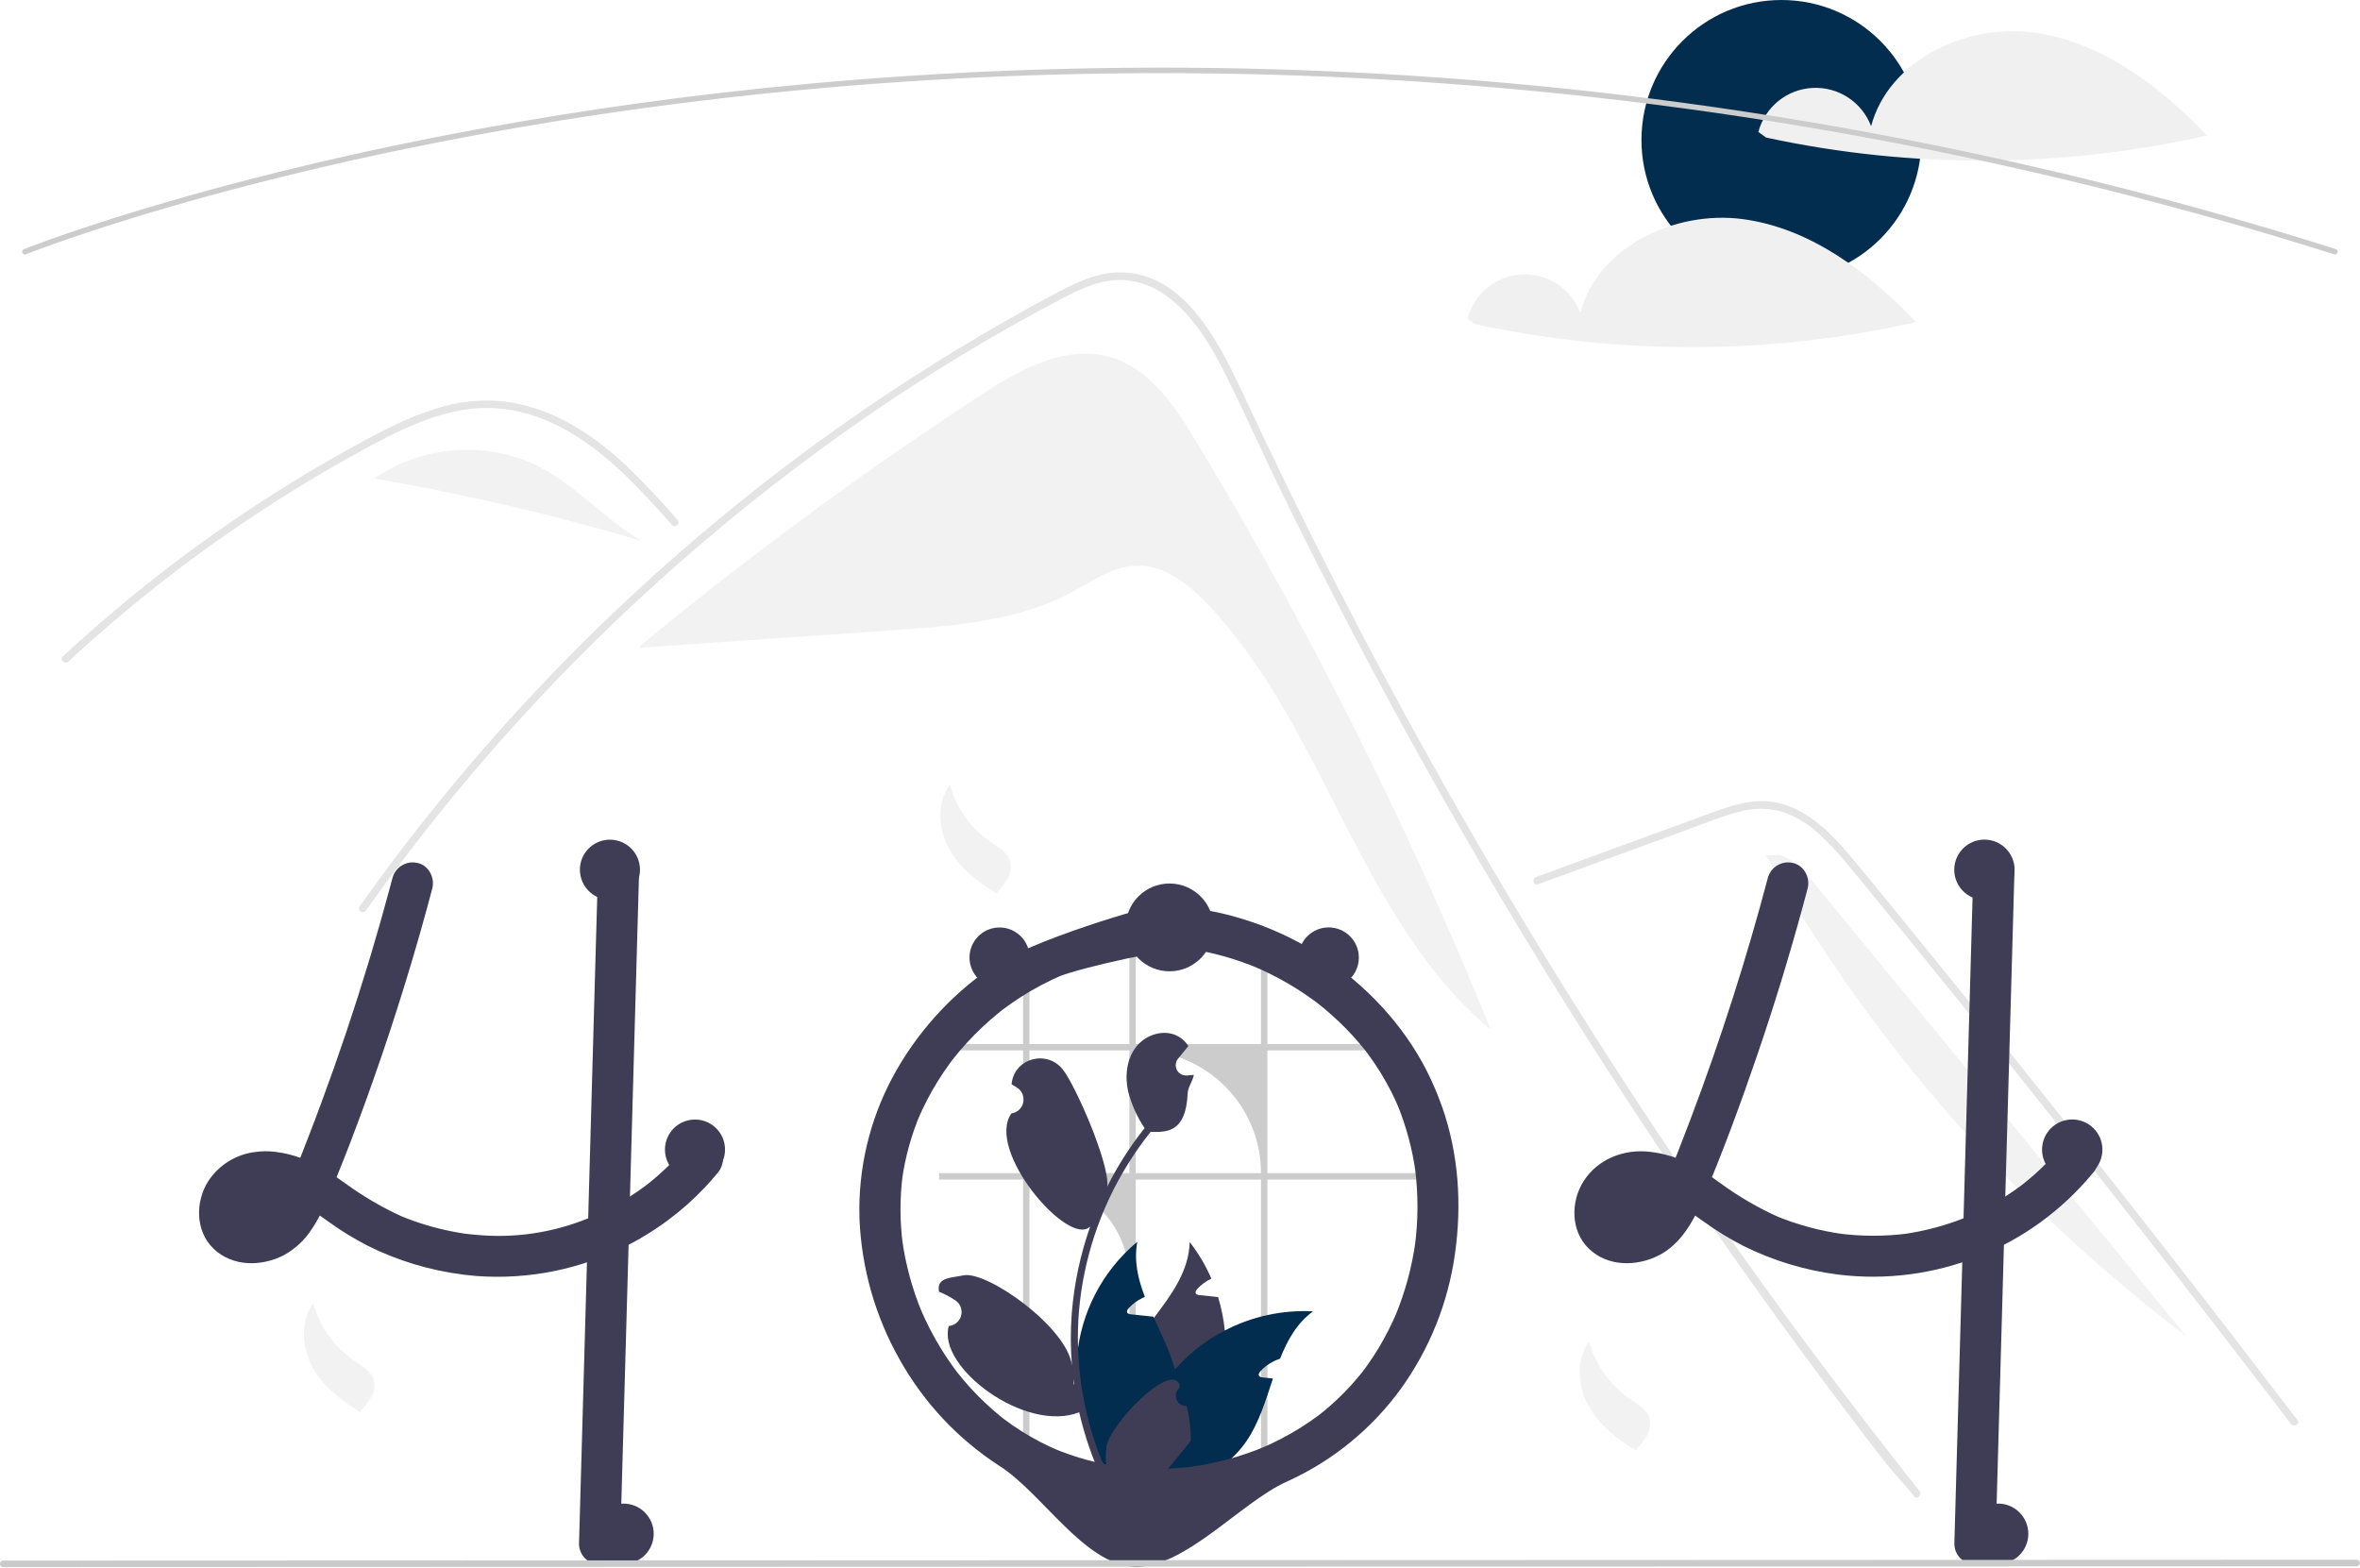
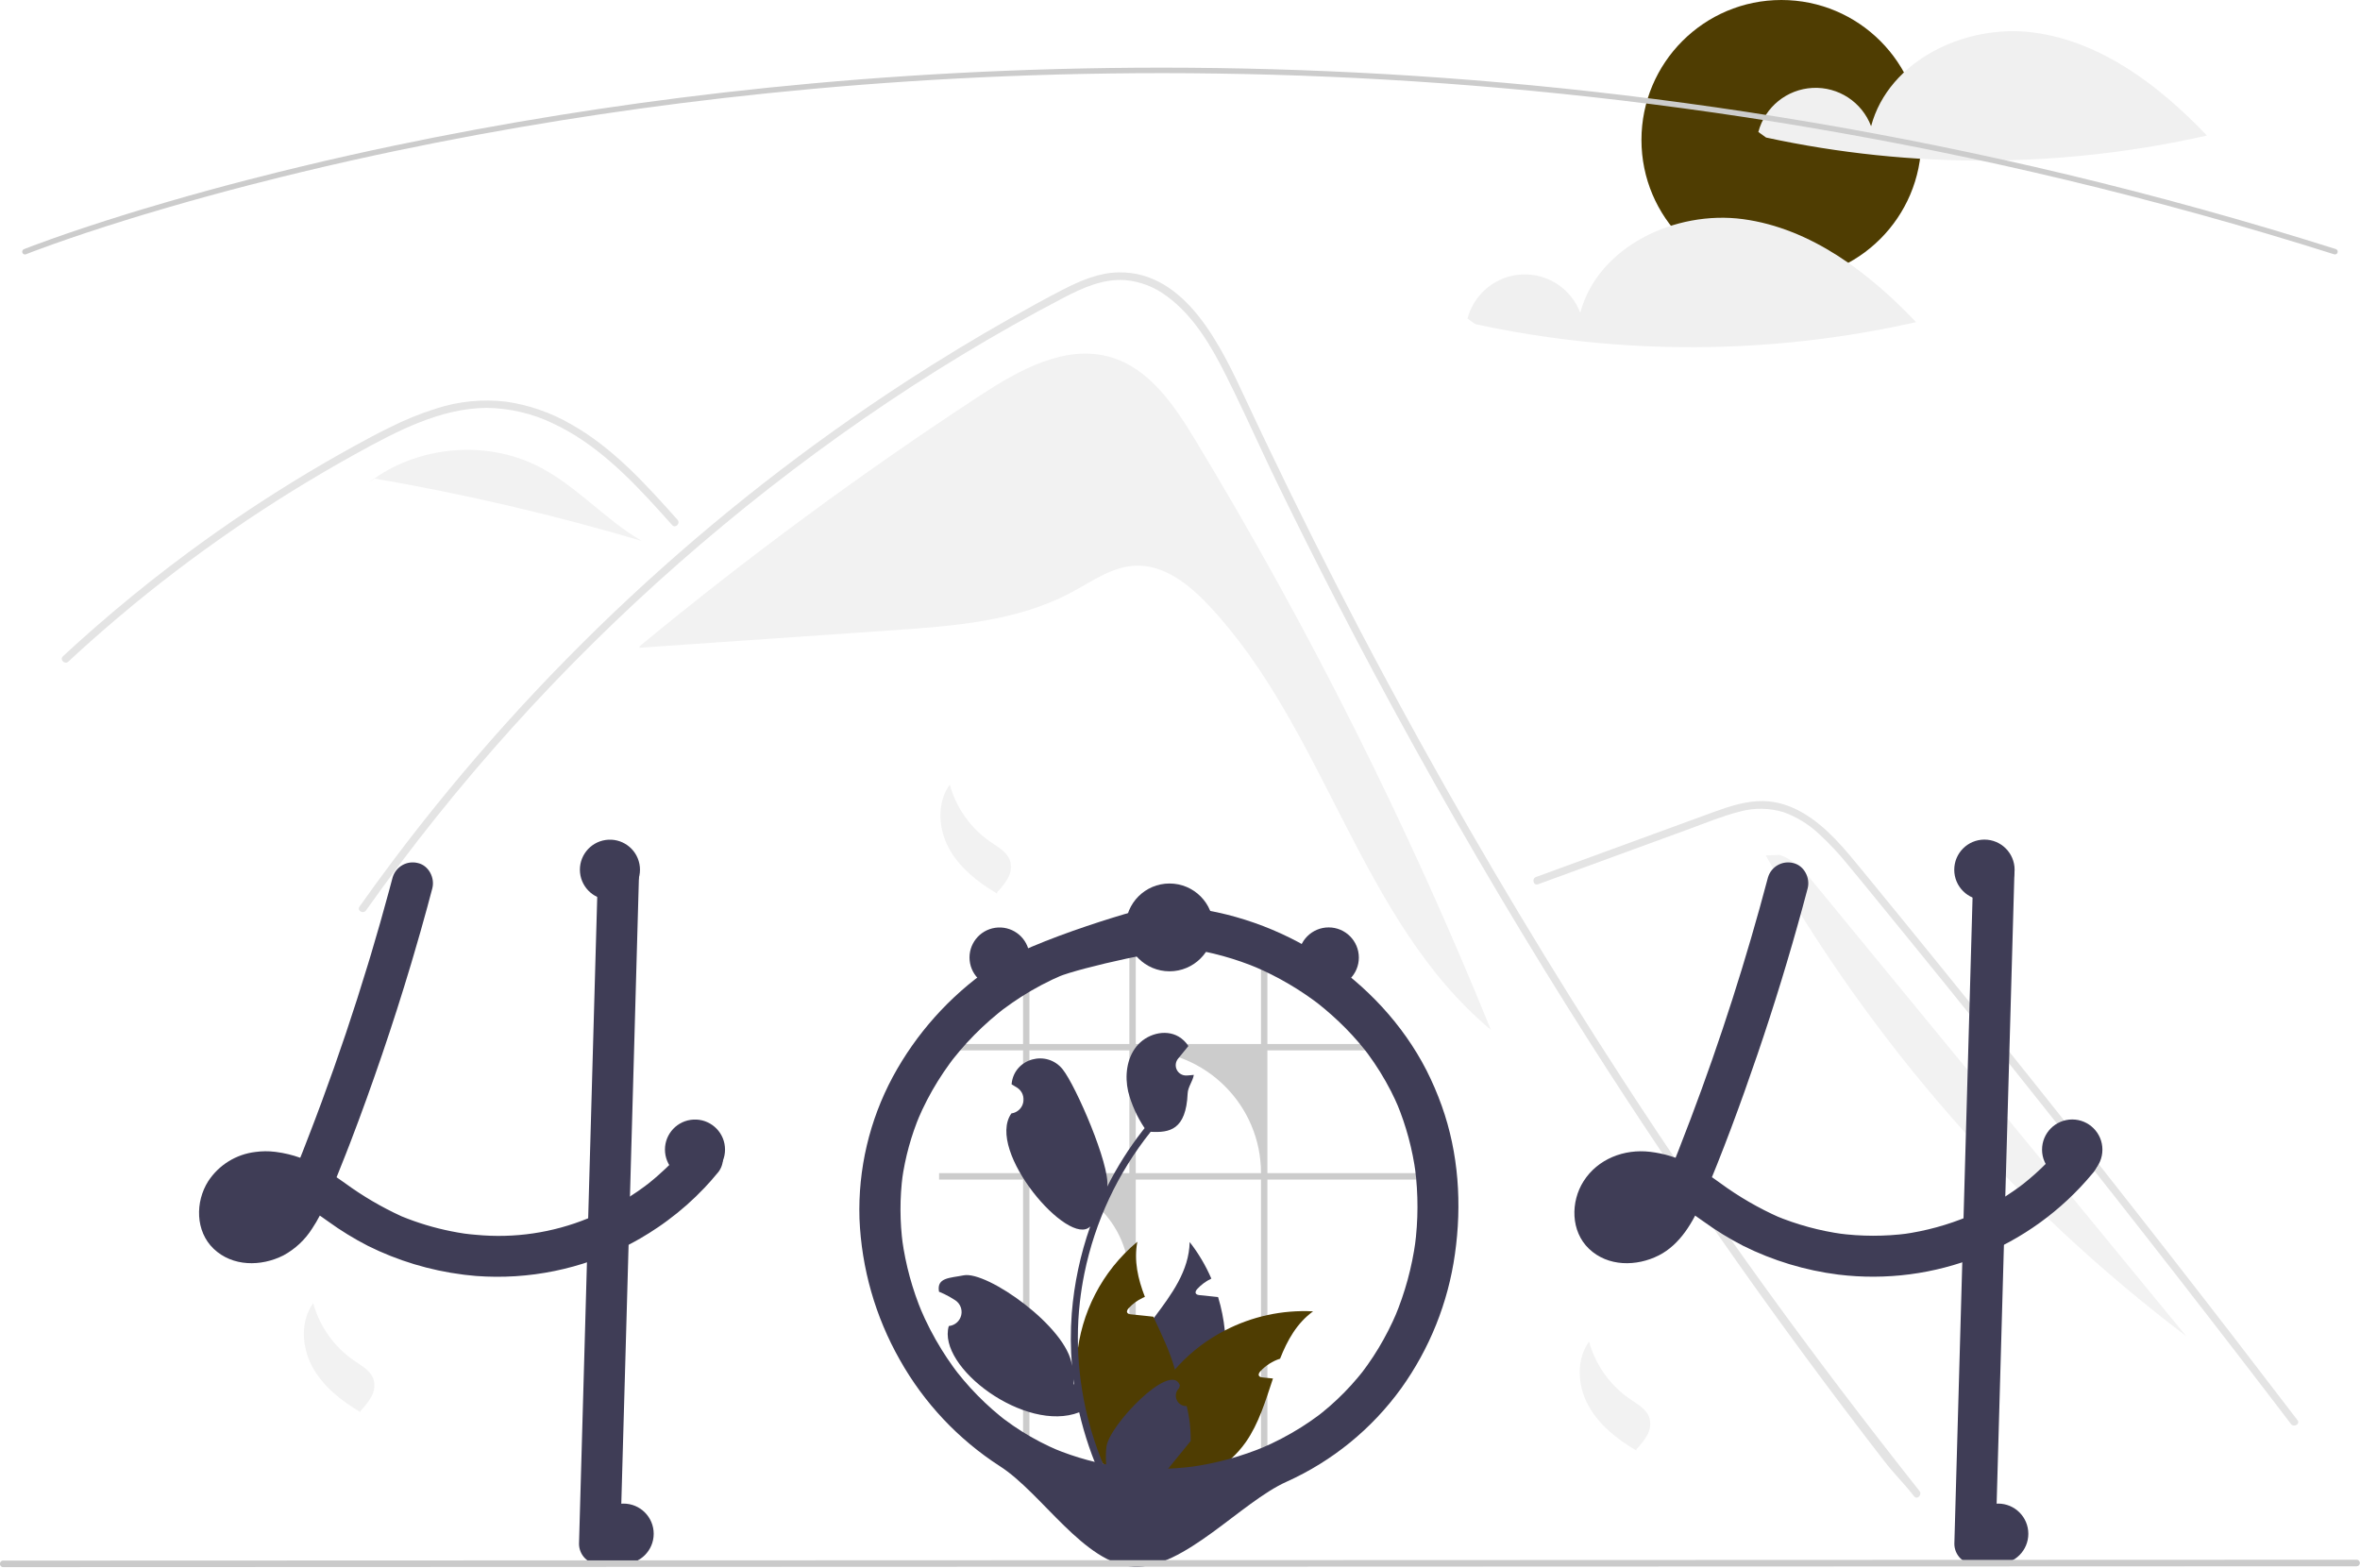
<svg xmlns="http://www.w3.org/2000/svg" data-name="Layer 1" width="860.131" height="571.148" viewBox="0 0 860.131 571.148">
  <path d="M605.67,324.953c-7.669-12.684-16.757-26.228-30.99-30.37-16.482-4.796-33.413,4.732-47.775,14.135a1392.157,1392.157,0,0,0-123.893,91.283l.043.492q46.226-3.188,92.451-6.376c22.265-1.535,45.296-3.283,64.972-13.816,7.467-3.997,14.745-9.336,23.206-9.708,10.512-.462,19.677,6.879,26.88,14.549,42.607,45.371,54.937,114.754,102.738,154.616A1516.995,1516.995,0,0,0,605.67,324.953Z" transform="translate(-169.9343 -164.426)" fill="#f2f2f2" />
  <path d="M867.571,709.781c-4.712-5.95-6.637-7.343-11.285-13.348q-56.764-73.416-106.708-151.792-33.924-53.23-64.483-108.504-14.549-26.278-28.3-52.969-10.67-20.695-20.865-41.638c-1.944-3.988-3.832-7.994-5.711-12.009-4.428-9.442-8.773-18.93-13.439-28.244-5.317-10.616-11.789-21.745-21.553-28.877a29.405,29.405,0,0,0-15.319-5.895c-7.948-.513-15.282,2.769-22.176,6.353-50.439,26.301-97.659,59.276-140.37,96.798A730.778,730.778,0,0,0,303.322,496.247c-1.008,1.439-3.392.064-2.374-1.384q6.009-8.498,12.257-16.813A734.817,734.817,0,0,1,500.805,303.064q18.248-11.826,37.183-22.542c6.362-3.603,12.752-7.16,19.251-10.497,6.371-3.273,13.137-6.215,20.416-6.325,24.77-.385,37.595,27.667,46.405,46.542q4.153,8.911,8.406,17.766,16.075,33.621,33.387,66.628,10.685,20.379,21.837,40.52,34.707,62.718,73.779,122.897c34.506,53.143,68.737,100.089,108.046,149.785C870.596,709.213,868.662,711.175,867.571,709.781Z" transform="translate(-169.9343 -164.426)" fill="#e4e4e4" />
  <path d="M414.916,355.804c-1.439-1.604-2.869-3.209-4.318-4.813-11.422-12.633-23.679-25.118-39.364-32.361a57.11,57.11,0,0,0-23.927-5.546c-8.562.028-16.932,2.273-24.843,5.418-3.74,1.494-7.398,3.19-11.001,4.996-4.116,2.072-8.159,4.281-12.183,6.509q-11.331,6.27-22.368,13.091-21.961,13.572-42.546,29.216-10.671,8.113-20.902,16.758-9.516,8.031-18.646,16.492c-1.302,1.201-3.245-.743-1.944-1.943,1.604-1.494,3.227-2.979,4.85-4.446q6.875-6.215,13.971-12.193,12.939-10.918,26.549-20.993,21.163-15.676,43.783-29.225,11.304-6.765,22.918-12.963c2.338-1.247,4.703-2.466,7.096-3.621a113.116,113.116,0,0,1,16.868-6.866,60.006,60.006,0,0,1,25.476-2.503,66.327,66.327,0,0,1,23.505,8.131c15.401,8.608,27.346,21.919,38.97,34.909C418.033,355.171,416.099,357.124,414.916,355.804Z" transform="translate(-169.9343 -164.426)" fill="#e4e4e4" />
  <path d="M730.477,486.711l36.905-13.498,18.323-6.702c5.968-2.183,11.921-4.667,18.09-6.23a28.539,28.539,0,0,1,16.374.209,37.738,37.738,0,0,1,12.771,7.917,103.64,103.64,0,0,1,10.475,11.186c3.989,4.794,7.92,9.639,11.868,14.467q24.441,29.891,48.563,60.041,24.121,30.15,47.92,60.556,23.857,30.48,47.385,61.216,2.882,3.765,5.76,7.534c1.06,1.388,3.449.02,2.375-1.388Q983.582,650.974,959.549,620.184q-24.092-30.864-48.516-61.466-24.424-30.601-49.179-60.937-6.167-7.558-12.354-15.099c-3.48-4.241-6.92-8.527-10.736-12.474-7.005-7.245-15.758-13.648-26.234-13.822-6.16-.102-12.121,1.852-17.844,3.923-6.17,2.232-12.325,4.506-18.486,6.759l-37.163,13.592-9.291,3.398c-1.649.603-.937,3.262.731,2.652Z" transform="translate(-169.9343 -164.426)" fill="#e4e4e4" />
  <path d="M366.377,334.526c-18.754-9.639-42.771-7.751-60.005,4.291a855.847,855.847,0,0,1,97.371,22.726C390.46,353.759,380.07,341.563,366.377,334.526Z" transform="translate(-169.9343 -164.426)" fill="#f2f2f2" />
  <path d="M306.188,338.784l-3.61,2.935c1.221-1.027,2.491-1.99,3.795-2.901C306.311,338.807,306.249,338.795,306.188,338.784Z" transform="translate(-169.9343 -164.426)" fill="#f2f2f2" />
  <path d="M831.549,486.846c-3.633-4.422-7.56-9.052-12.994-10.848l-5.073.2A575.436,575.436,0,0,0,966.749,651.418Q899.149,569.132,831.549,486.846Z" transform="translate(-169.9343 -164.426)" fill="#f2f2f2" />
  <path d="M516.084,450.367A37.481,37.481,0,0,0,531.015,471.325c2.82,1.92,6.157,3.762,7.122,7.035a8.379,8.379,0,0,1-.874,6.15,24.884,24.884,0,0,1-3.861,5.041l-.137.512c-6.998-4.147-13.656-9.393-17.522-16.551s-4.406-16.539.341-23.145" transform="translate(-169.9343 -164.426)" fill="#f2f2f2" />
  <path d="M749.084,653.367A37.481,37.481,0,0,0,764.015,674.325c2.82,1.92,6.157,3.762,7.122,7.035a8.379,8.379,0,0,1-.874,6.15,24.884,24.884,0,0,1-3.861,5.041l-.137.512c-6.998-4.147-13.656-9.393-17.522-16.551s-4.406-16.539.341-23.145" transform="translate(-169.9343 -164.426)" fill="#f2f2f2" />
  <path d="M284.084,639.367A37.481,37.481,0,0,0,299.015,660.325c2.82,1.92,6.157,3.762,7.122,7.035a8.379,8.379,0,0,1-.874,6.15,24.884,24.884,0,0,1-3.861,5.041l-.137.512c-6.998-4.147-13.656-9.393-17.522-16.551s-4.406-16.539.341-23.145" transform="translate(-169.9343 -164.426)" fill="#f2f2f2" />
-   <circle cx="649.249" cy="51" r="51" fill="#022d4f" />
+   <circle cx="649.249" cy="51" r="51" fill="#4f3d02" />
  <path d="M911.219,176.296c-24.717-3.341-52.935,10.019-59.341,34.124a21.597,21.597,0,0,0-41.094,2.109l2.83,2.027a372.275,372.275,0,0,0,160.659-.726C957.079,195.76,935.935,179.637,911.219,176.296Z" transform="translate(-169.9343 -164.426)" fill="#f0f0f0" />
  <path d="M805.219,244.296c-24.717-3.341-52.935,10.019-59.341,34.124a21.597,21.597,0,0,0-41.094,2.109l2.83,2.027a372.275,372.275,0,0,0,160.659-.726C851.079,263.76,829.935,247.637,805.219,244.296Z" transform="translate(-169.9343 -164.426)" fill="#f0f0f0" />
  <path d="M1020.946,257.154a.982.982,0,0,1-.302-.047C756.237,173.489,523.199,184.424,374.264,208.321c-20.269,3.251-40.591,7.006-60.404,11.161-5.058,1.06-10.306,2.195-15.597,3.378-6.319,1.407-12.554,2.856-18.532,4.306q-3.873.917-7.595,1.849c-3.758.928-7.572,1.895-11.66,2.957-4.568,1.178-9.209,2.413-13.797,3.672a.442.442,0,0,1-.051.015l0.0.001c-5.183,1.415-10.338,2.871-15.323,4.325-2.698.779-5.304,1.548-7.799,2.307-.279.077-.526.151-.776.228l-.536.163c-.311.095-.617.188-.924.275l-.02.006 0.0.001-.812.252c-.968.293-1.912.579-2.841.864-24.545,7.566-38.038,12.949-38.171,13.002a1,1,0,1,1-.744-1.856c.134-.053,13.693-5.463,38.328-13.058.932-.286,1.879-.572,2.85-.866l.754-.234c.026-.01.052-.018.078-.025.305-.087.61-.18.919-.273l.537-.163c.268-.081.531-.161.801-.235,2.479-.754,5.093-1.524,7.798-2.307,4.987-1.455,10.147-2.911,15.334-4.328.016-.006.033-.01.049-.015v-.001c4.604-1.263,9.263-2.503,13.845-3.685,4.094-1.063,7.915-2.032,11.68-2.962q3.738-.93,7.609-1.853c5.985-1.451,12.233-2.902,18.563-4.312,5.299-1.184,10.556-2.322,15.622-3.383,19.843-4.162,40.198-7.923,60.497-11.179C523.096,182.415,756.467,171.463,1021.246,255.201a1.0 1,0,0,1-.301,1.953Z" transform="translate(-169.9343 -164.426)" fill="#ccc" />
  <path d="M432.923,584.266a6.729,6.729,0,0,0-1.7-2.67,6.43,6.43,0,0,0-.92-.71c-2.61-1.74-6.51-2.13-8.99,0a5.81,5.81,0,0,0-.69.71q-1.11,1.365-2.28,2.67c-1.28,1.46-2.59,2.87-3.96,4.24-.39.38-.78.77-1.18,1.15-.23.23-.46.45-.69.67-.88.84-1.78,1.65-2.69,2.45-.48.43-.96.85-1.45,1.26-.73.61-1.46,1.22-2.2,1.81-.07.05-.14.1-.21.16-.02.01-.03.03-.05.04-.01,0-.02,0-.03.02a.179.179,0,0,0-.07.05c-.22.15-.37.25-.48.34.04-.02.08-.05.12-.07-.18.14-.37.28-.55.42-1.75,1.29-3.54,2.53-5.37,3.69a99.21,99.21,0,0,1-14.22,7.55c-.33.13-.67.27-1.01.4a85.97,85.97,0,0,1-40.85,6.02q-2.13-.165-4.26-.45c-1.64-.24-3.27-.53-4.89-.86a97.932,97.932,0,0,1-18.02-5.44,118.652,118.652,0,0,1-20.66-12.12c-1-.71-2.01-1.42-3.02-2.11,1.15-2.82,2.28-5.64,3.38-8.48.55-1.37,1.08-2.74,1.6-4.12,4.09-10.63,7.93-21.36,11.61-32.13q5.58-16.365,10.53-32.92.51-1.68.99-3.36,2.595-8.745,4.98-17.53c.15-.57.31-1.13.45-1.7q.69-2.52,1.35-5.04c1-3.79-1.26-8.32-5.24-9.23a7.634,7.634,0,0,0-9.22,5.24c-.43,1.62-.86,3.23-1.3,4.85q-3.165,11.745-6.66,23.41-.51,1.68-1.02,3.36-7.71,25.41-16.93,50.31-1.11,3.015-2.25,6.01c-.37.98-.74,1.96-1.12,2.94-.73,1.93-1.48,3.86-2.23,5.79-.43,1.13-.87,2.26-1.31,3.38-.29.71-.57,1.42-.85,2.12a41.809,41.809,0,0,0-8.81-2.12l-.48-.06a27.397,27.397,0,0,0-7.01.06,23.914,23.914,0,0,0-17.24,10.66c-4.77,7.51-4.71,18.25,1.98,24.63,6.89,6.57,17.32,6.52,25.43,2.41a28.351,28.351,0,0,0,10.52-9.86,50.569,50.569,0,0,0,2.74-4.65c.21.14.42.28.63.43.8.56,1.6,1.13,2.39,1.69a111.738,111.738,0,0,0,14.51,8.91,108.359,108.359,0,0,0,34.62,10.47c.27.03.53.07.8.1,1.33.17,2.67.3,4.01.41a103.782,103.782,0,0,0,55.58-11.36q2.175-1.125,4.31-2.36,3.315-1.92,6.48-4.08c1.15-.78,2.27-1.57,3.38-2.4a101.042,101.042,0,0,0,13.51-11.95q2.355-2.475,4.51-5.11a8.061,8.061,0,0,0,2.2-5.3A7.564,7.564,0,0,0,432.923,584.266Zm-165.59,23.82c.21-.15.42-.31.62-.47C267.893,607.766,267.603,607.936,267.333,608.086Zm3.21-3.23c-.23.26-.44.52-.67.78a23.366,23.366,0,0,1-2.25,2.2c-.11.1-.23.2-.35.29a.01.01,0,0,0-.01.01,3.804,3.804,0,0,0-.42.22q-.645.39-1.32.72a17.005,17.005,0,0,1-2.71.75,16.799,16.799,0,0,1-2.13.02h-.02a14.823,14.823,0,0,1-1.45-.4c-.24-.12-.47-.26-.7-.4-.09-.08-.17-.16-.22-.21a2.44,2.44,0,0,1-.27-.29.01.01,0,0,0-.01-.01c-.11-.2-.23-.4-.34-.6a.031.031,0,0,1-.01-.02c-.08-.25-.15-.51-.21-.77a12.511,12.511,0,0,1,.01-1.37,13.467,13.467,0,0,1,.54-1.88,11.068,11.068,0,0,1,.69-1.26c.02-.04.12-.2.23-.38.01-.01.01-.01.01-.02.15-.17.3-.35.46-.51.27-.3.56-.56.85-.83a18.022,18.022,0,0,1,1.75-1.01,19.481,19.481,0,0,1,2.93-.79,24.989,24.989,0,0,1,4.41.04,30.301,30.301,0,0,1,4.1,1.01,36.945,36.945,0,0,1-2.77,4.54C270.623,604.746,270.583,604.806,270.543,604.856Zm-11.12-3.29a2.18,2.18,0,0,1-.31.39A1.409,1.409,0,0,1,259.423,601.566Z" transform="translate(-169.9343 -164.426)" fill="#3f3d56" />
  <path d="M402.863,482.136q-.135,4.71-.27,9.42-.285,10.455-.59,20.92-.315,11.775-.66,23.54-.165,6.075-.34,12.15-.465,16.365-.92,32.72c-.03,1.13-.07,2.25-.1,3.38q-.225,8.115-.45,16.23-.255,8.805-.5,17.61-.18,6.6-.37,13.21-1.35,47.895-2.7,95.79a7.648,7.648,0,0,1-7.5,7.5,7.561,7.561,0,0,1-7.5-7.5q.75-26.94,1.52-53.88.675-24.36,1.37-48.72.225-8.025.45-16.06.345-12.09.68-24.18c.03-1.13.07-2.25.1-3.38.02-.99.05-1.97.08-2.96q.66-23.475,1.32-46.96.27-9.24.52-18.49.3-10.545.6-21.08c.09-3.09.17-6.17.26-9.26a7.648,7.648,0,0,1,7.5-7.5A7.561,7.561,0,0,1,402.863,482.136Z" transform="translate(-169.9343 -164.426)" fill="#3f3d56" />
  <path d="M814.291,484.217a893.238,893.238,0,0,1-28.161,87.941c-3.007,7.946-6.083,15.877-9.371,23.712l.756-1.792a54.583,54.583,0,0,1-5.59,10.612q-.229.321-.467.636,1.166-1.49.443-.589c-.254.301-.505.602-.768.895a23.664,23.664,0,0,1-2.249,2.203q-.301.258-.612.504l.938-.729c-.109.257-.873.597-1.111.743a18.254,18.254,0,0,1-2.405,1.219l1.792-.756a19.086,19.086,0,0,1-4.231,1.161l1.994-.268a17.021,17.021,0,0,1-4.298.046l1.994.268a14.002,14.002,0,0,1-3.405-.917l1.792.756a12.012,12.012,0,0,1-1.679-.896c-.271-.177-1.105-.809-.015.025,1.133.866.146.074-.088-.156-.194-.192-.37-.4-.56-.595-.882-.905.996,1.557.397.499a18.182,18.182,0,0,1-.878-1.637l.756,1.792a11.925,11.925,0,0,1-.728-2.651l.268,1.994a13.651,13.651,0,0,1-.003-3.405l-.268,1.994a15.964,15.964,0,0,1,.995-3.68l-.756,1.792a16.729,16.729,0,0,1,1.178-2.298,6.729,6.729,0,0,1,.729-1.071c.049.016-1.269,1.513-.569.757.183-.198.354-.406.539-.602.296-.314.614-.601.926-.898,1.045-.994-1.462.966-.257.179a19.049,19.049,0,0,1,2.749-1.499l-1.792.756a20.311,20.311,0,0,1,4.995-1.34l-1.994.268a25.628,25.628,0,0,1,6.461.076l-1.994-.268a33.211,33.211,0,0,1,7.892,2.22l-1.792-.756c5.39,2.314,10.163,5.749,14.928,9.118a111.95,111.95,0,0,0,14.506,8.906,108.388,108.388,0,0,0,34.622,10.474,103.933,103.933,0,0,0,92.586-36.752,8.078,8.078,0,0,0,2.197-5.303,7.632,7.632,0,0,0-2.197-5.303c-2.752-2.526-7.949-3.239-10.607,0a95.636,95.636,0,0,1-8.107,8.727q-2.017,1.914-4.142,3.71-1.214,1.026-2.461,2.011c-.393.311-1.619,1.138.263-.197-.431.306-.845.64-1.271.955a99.269,99.269,0,0,1-20.332,11.565l1.792-.756a96.836,96.836,0,0,1-24.171,6.622l1.994-.268a97.643,97.643,0,0,1-25.754-.038l1.994.268a99.8,99.8,0,0,1-24.857-6.77l1.792.756a116.025,116.025,0,0,1-21.736-12.591,86.877,86.877,0,0,0-11.113-6.994,42.824,42.824,0,0,0-14.438-4.389c-9.439-1.111-19.057,2.566-24.246,10.72-4.776,7.505-4.714,18.244,1.974,24.625,6.888,6.572,17.318,6.517,25.436,2.406,7.817-3.959,12.513-12.185,15.815-19.942,7.431-17.455,14.01-35.314,20.14-53.263q9.097-26.637,16.499-53.813.917-3.366,1.807-6.739c1.001-3.789-1.261-8.32-5.238-9.226a7.633,7.633,0,0,0-9.226,5.238Z" transform="translate(-169.9343 -164.426)" fill="#3f3d56" />
  <path d="M889.124,482.136l-2.7,95.793-2.685,95.294-1.518,53.884a7.565,7.565,0,0,0,7.5,7.5,7.649,7.649,0,0,0,7.5-7.5l2.7-95.793,2.685-95.294,1.518-53.884a7.565,7.565,0,0,0-7.5-7.5,7.649,7.649,0,0,0-7.5,7.5Z" transform="translate(-169.9343 -164.426)" fill="#3f3d56" />
  <path d="M629.526,700.361h2.329V594.319h54.329v-2.323H631.855V547.252H673.81q-.923-1.173-1.899-2.317H631.855V515.382c-.77-.328-1.547-.645-2.329-.944V544.935h-45.652V507.07c-.782.036-1.553.09-2.329.155v37.71h-36.42V516.684c-.782.346-1.553.711-2.317,1.093V544.935h-30.616v2.317h30.616v44.744h-30.616v2.323h30.616V700.361h2.317V594.319a36.413,36.413,0,0,1,36.42,36.42v69.622h2.329V594.319h45.652Zm-84.401-108.365V547.252h36.42v44.744Zm38.749,0V547.252h.914a44.741,44.741,0,0,1,44.738,44.744Z" transform="translate(-169.9343 -164.426)" opacity="0.2" />
  <path d="M615.303,668.566a63.059,63.059,0,0,1-20.05,33.7c-.74.64-1.48,1.26-2.25,1.87q-2.805.255-5.57.52c-1.53.14-3.04.29-4.54.43l-.27.03-.19-1.64-.76-6.64a37.623,37.623,0,0,1-3.3-32.44c2.64-7.12,7.42-13.41,12.12-19.65,6.49-8.62,12.8-17.14,13.03-27.65a60.544,60.544,0,0,1,7.9,13.33,16.432,16.432,0,0,0-5.12,3.77c-.41.45-.82,1.08-.54,1.62.24.46.84.57,1.36.63,1.25.13,2.51.26,3.76.39,1,.11,2,.21,3,.32a63.99,63.99,0,0,1,2.45,12.18A61.189,61.189,0,0,1,615.303,668.566Z" transform="translate(-169.9343 -164.426)" fill="#3f3d56" />
-   <path d="M648.503,642.356c-5.9,4.29-9.35,10.46-12.03,17.26a16.628,16.628,0,0,0-7.17,4.58c-.41.45-.82,1.08-.54,1.62.24.46.84.57,1.36.63,1.25.13,2.51.26,3.76.39-2.68,8.04-5.14,16.36-9.88,23.15a36.989,36.989,0,0,1-12.03,10.91,38.492,38.492,0,0,1-4.02,1.99q-7.62.585-14.95,1.25-2.805.255-5.57.52c-1.53.14-3.04.29-4.54.43q-.015-.825,0-1.65a63.304,63.304,0,0,1,15.25-39.86c.45-.52.91-1.03,1.38-1.54a61.792,61.792,0,0,1,16.81-12.7A62.654,62.654,0,0,1,648.503,642.356Z" transform="translate(-169.9343 -164.426)" fill="#022d4f" />
-   <path d="M589.163,699.526l-1.15,3.4-.58,1.73c-1.53.14-3.04.29-4.54.43l-.27.03c-1.66.17-3.31.34-4.96.51-.43-.5-.86-1.01-1.28-1.53a62.03,62.03,0,0,1,8.07-87.11c-1.32,6.91.22,13.53,2.75,20.1-.27.11-.53.22-.78.34a16.432,16.432,0,0,0-5.12,3.77c-.41.45-.82,1.08-.54,1.62.24.46.84.57,1.36.63,1.25.13,2.51.26,3.76.39,1,.11,2,.21,3,.32q.705.075,1.41.15c.07.15.13.29.2.44,2.85,6.18,5.92,12.39,7.65,18.83a43.666,43.666,0,0,1,1.02,4.91A37.604,37.604,0,0,1,589.163,699.526Z" transform="translate(-169.9343 -164.426)" fill="#022d4f" />
+   <path d="M648.503,642.356c-5.9,4.29-9.35,10.46-12.03,17.26a16.628,16.628,0,0,0-7.17,4.58c-.41.45-.82,1.08-.54,1.62.24.46.84.57,1.36.63,1.25.13,2.51.26,3.76.39-2.68,8.04-5.14,16.36-9.88,23.15a36.989,36.989,0,0,1-12.03,10.91,38.492,38.492,0,0,1-4.02,1.99q-7.62.585-14.95,1.25-2.805.255-5.57.52c-1.53.14-3.04.29-4.54.43q-.015-.825,0-1.65a63.304,63.304,0,0,1,15.25-39.86c.45-.52.91-1.03,1.38-1.54a61.792,61.792,0,0,1,16.81-12.7A62.654,62.654,0,0,1,648.503,642.356Z" transform="translate(-169.9343 -164.426)" fill="#4f3d02" />
+   <path d="M589.163,699.526l-1.15,3.4-.58,1.73c-1.53.14-3.04.29-4.54.43l-.27.03c-1.66.17-3.31.34-4.96.51-.43-.5-.86-1.01-1.28-1.53a62.03,62.03,0,0,1,8.07-87.11c-1.32,6.91.22,13.53,2.75,20.1-.27.11-.53.22-.78.34a16.432,16.432,0,0,0-5.12,3.77c-.41.45-.82,1.08-.54,1.62.24.46.84.57,1.36.63,1.25.13,2.51.26,3.76.39,1,.11,2,.21,3,.32q.705.075,1.41.15c.07.15.13.29.2.44,2.85,6.18,5.92,12.39,7.65,18.83a43.666,43.666,0,0,1,1.02,4.91A37.604,37.604,0,0,1,589.163,699.526Z" transform="translate(-169.9343 -164.426)" fill="#4f3d02" />
  <path d="M689.821,554.487c-8.609-16.792-21.946-30.921-37.632-41.304a114.237,114.237,0,0,0-52.563-18.38q-3.69-.335-7.399-.393c-2.921-.044-46.866,12.632-61.587,22.982a114.295,114.295,0,0,0-35.333,39.527,102.5,102.5,0,0,0-12.126,51.633,113.564,113.564,0,0,0,14.703,51.476,110.475,110.475,0,0,0,36.444,38.746C549.667,708.561,565.074,734.51,583.183,735.426c18.246.923,39.054-23.555,55.695-30.987a104.425,104.425,0,0,0,41.726-34.005,110.25,110.25,0,0,0,19.599-48.948c2.574-18.083,1.374-36.733-4.801-54.016a111.86,111.86,0,0,0-5.58-12.983c-1.78-3.505-6.996-4.796-10.261-2.691a7.68,7.68,0,0,0-2.691,10.261q1.568,3.088,2.915,6.278l-.756-1.792a101.151,101.151,0,0,1,6.876,25.538l-.268-1.994a109.229,109.229,0,0,1-.066,28.683l.268-1.994a109.734,109.734,0,0,1-7.555,27.674l.756-1.792a104.212,104.212,0,0,1-6.672,13.098q-1.923,3.186-4.081,6.222c-.632.888-1.283,1.761-1.939,2.631-.856,1.136,1.167-1.483.282-.369-.151.19-.3.38-.452.569q-.681.852-1.382,1.688a93.613,93.613,0,0,1-10.176,10.384q-1.366,1.192-2.778,2.331c-.469.378-.932.773-1.421,1.125.019-.013,1.58-1.199.656-.511-.29.216-.579.436-.87.652q-2.91,2.156-5.974,4.092a103.485,103.485,0,0,1-14.756,7.713l1.792-.756a109.215,109.215,0,0,1-27.597,7.552l1.994-.268a108.154,108.154,0,0,1-28.589.051l1.994.268a99.835,99.835,0,0,1-25.095-6.784l1.792.756a93.643,93.643,0,0,1-13.416-6.991q-3.174-2-6.184-4.247c-.286-.214-.57-.43-.855-.645-.915-.691.658.51.67.518a19.169,19.169,0,0,1-1.535-1.225q-1.454-1.184-2.861-2.422a101.989,101.989,0,0,1-10.493-10.709q-1.213-1.434-2.374-2.911c-.335-.426-.947-1.29.404.529-.178-.239-.362-.474-.542-.712q-.647-.858-1.276-1.728-2.203-3.048-4.188-6.246a109.29,109.29,0,0,1-7.805-15.108l.756,1.792a106.588,106.588,0,0,1-7.34-26.837l.268,1.994a97.866,97.866,0,0,1-.048-25.636l-.268,1.994A94.673,94.673,0,0,1,505.276,570.55l-.756,1.792a101.557,101.557,0,0,1,7.195-13.856q2.066-3.323,4.378-6.485.525-.718,1.062-1.428c.324-.428,1.215-1.493-.305.388.149-.184.293-.374.439-.56q1.269-1.608,2.6-3.165A107.402,107.402,0,0,1,530.772,536.215q1.474-1.292,2.995-2.529.691-.562,1.391-1.113c.187-.147.376-.291.562-.439-1.997,1.59-.555.433-.102.093q3.134-2.348,6.435-4.461a103.644,103.644,0,0,1,15.387-8.108l-1.792.756c7.76-3.258,42.141-10.949,48.394-10.11l-1.994-.268A106.225,106.225,0,0,1,628.768,517.419l-1.792-.756a110.313,110.313,0,0,1,12.6,6.329q3.043,1.784,5.967,3.763,1.384.937,2.738,1.915.677.489,1.346.989c.248.185.494.373.741.558,1.039.779-1.431-1.128-.342-.267a110.843,110.843,0,0,1,10.368,9.253q2.401,2.445,4.637,5.045,1.147,1.334,2.246,2.708c.364.455,1.605,2.101.084.085.372.493.747.982,1.114,1.479a97.977,97.977,0,0,1,8.392,13.538c1.793,3.498,6.987,4.802,10.261,2.691A7.677,7.677,0,0,0,689.821,554.487Z" transform="translate(-169.9343 -164.426)" fill="#3f3d56" />
  <path d="M602.431,676.882a3.78,3.78,0,0,1-2.739-6.551c.095-.379.164-.651.259-1.03q-.051-.124-.103-.247c-3.48-8.298-25.685,14.833-26.645,22.632a30.029,30.029,0,0,0,.527,10.328A120.392,120.392,0,0,1,562.778,652.01a116.202,116.202,0,0,1,.721-12.963q.597-5.293,1.657-10.511a121.787,121.787,0,0,1,24.151-51.616c6.874.384,12.898-.663,13.48-13.985.103-2.37,1.861-4.422,2.248-6.756-.656.086-1.323.14-1.979.183-.204.011-.42.021-.624.032l-.077.003a3.745,3.745,0,0,1-3.076-6.101q.425-.523.851-1.046c.43-.538.871-1.065,1.302-1.603a1.865,1.865,0,0,0,.14-.161c.495-.613.99-1.216,1.485-1.829a10.829,10.829,0,0,0-3.55-3.432c-4.959-2.905-11.801-.893-15.384,3.593-3.593,4.486-4.271,10.779-3.023,16.384a43.398,43.398,0,0,0,6.003,13.383c-.269.344-.549.678-.818,1.022a122.574,122.574,0,0,0-12.794,20.268c1.016-7.939-11.412-36.608-16.218-42.681-5.773-7.294-17.611-4.111-18.628,5.136q-.015.134-.029.268,1.071.604,2.096,1.282a5.127,5.127,0,0,1-2.067,9.33l-.105.016c-9.556,13.644,21.077,49.155,28.745,41.181a125.11,125.11,0,0,0-6.734,31.693,118.664,118.664,0,0,0,.086,19.16l-.032-.226C558.902,648.154,529.674,627.514,521.139,629.233c-4.917.99-9.76.765-9.013,5.725q.018.119.036.237a34.442,34.442,0,0,1,3.862,1.861q1.071.604,2.096,1.282a5.127,5.127,0,0,1-2.067,9.33l-.105.016c-.075.011-.14.022-.215.032-4.35,14.966,27.907,39.12,47.518,31.435h.011a125.075,125.075,0,0,0,8.402,24.528H601.679c.108-.334.204-.678.301-1.011a34.102,34.102,0,0,1-8.305-.495c2.227-2.733,4.454-5.487,6.681-8.219a1.861,1.861,0,0,0,.14-.161c1.13-1.398,2.27-2.786,3.399-4.185l.001-.002a49.952,49.952,0,0,0-1.464-12.725Zm-34.371-67.613.016-.021-.016.043Zm-6.648,59.932-.258-.581c.011-.42.011-.839,0-1.269,0-.118-.021-.237-.021-.355.097.742.183,1.485.29,2.227Z" transform="translate(-169.9343 -164.426)" fill="#3f3d56" />
  <circle cx="95.249" cy="439" r="11" fill="#3f3d56" />
  <circle cx="227.249" cy="559" r="11" fill="#3f3d56" />
  <circle cx="728.249" cy="559" r="11" fill="#3f3d56" />
  <circle cx="755.249" cy="419" r="11" fill="#3f3d56" />
  <circle cx="723.249" cy="317" r="11" fill="#3f3d56" />
  <path d="M434.183,583.426a10.949,10.949,0,1,1-.21-2.16A10.992,10.992,0,0,1,434.183,583.426Z" transform="translate(-169.9343 -164.426)" fill="#3f3d56" />
  <circle cx="484.249" cy="349" r="11" fill="#3f3d56" />
  <path d="M545.183,513.426a10.949,10.949,0,1,1-.21-2.16A10.992,10.992,0,0,1,545.183,513.426Z" transform="translate(-169.9343 -164.426)" fill="#3f3d56" />
  <path d="M403.183,481.426a10.949,10.949,0,1,1-.21-2.16A10.992,10.992,0,0,1,403.183,481.426Z" transform="translate(-169.9343 -164.426)" fill="#3f3d56" />
  <circle cx="599.249" cy="443" r="11" fill="#3f3d56" />
  <circle cx="426.249" cy="338" r="16" fill="#3f3d56" />
  <path d="M1028.875,735.267l-857.75.307a1.191,1.191,0,1,1,0-2.381l857.75-.307a1.191,1.191,0,0,1,0,2.381Z" transform="translate(-169.9343 -164.426)" fill="#cacaca" />
</svg>
